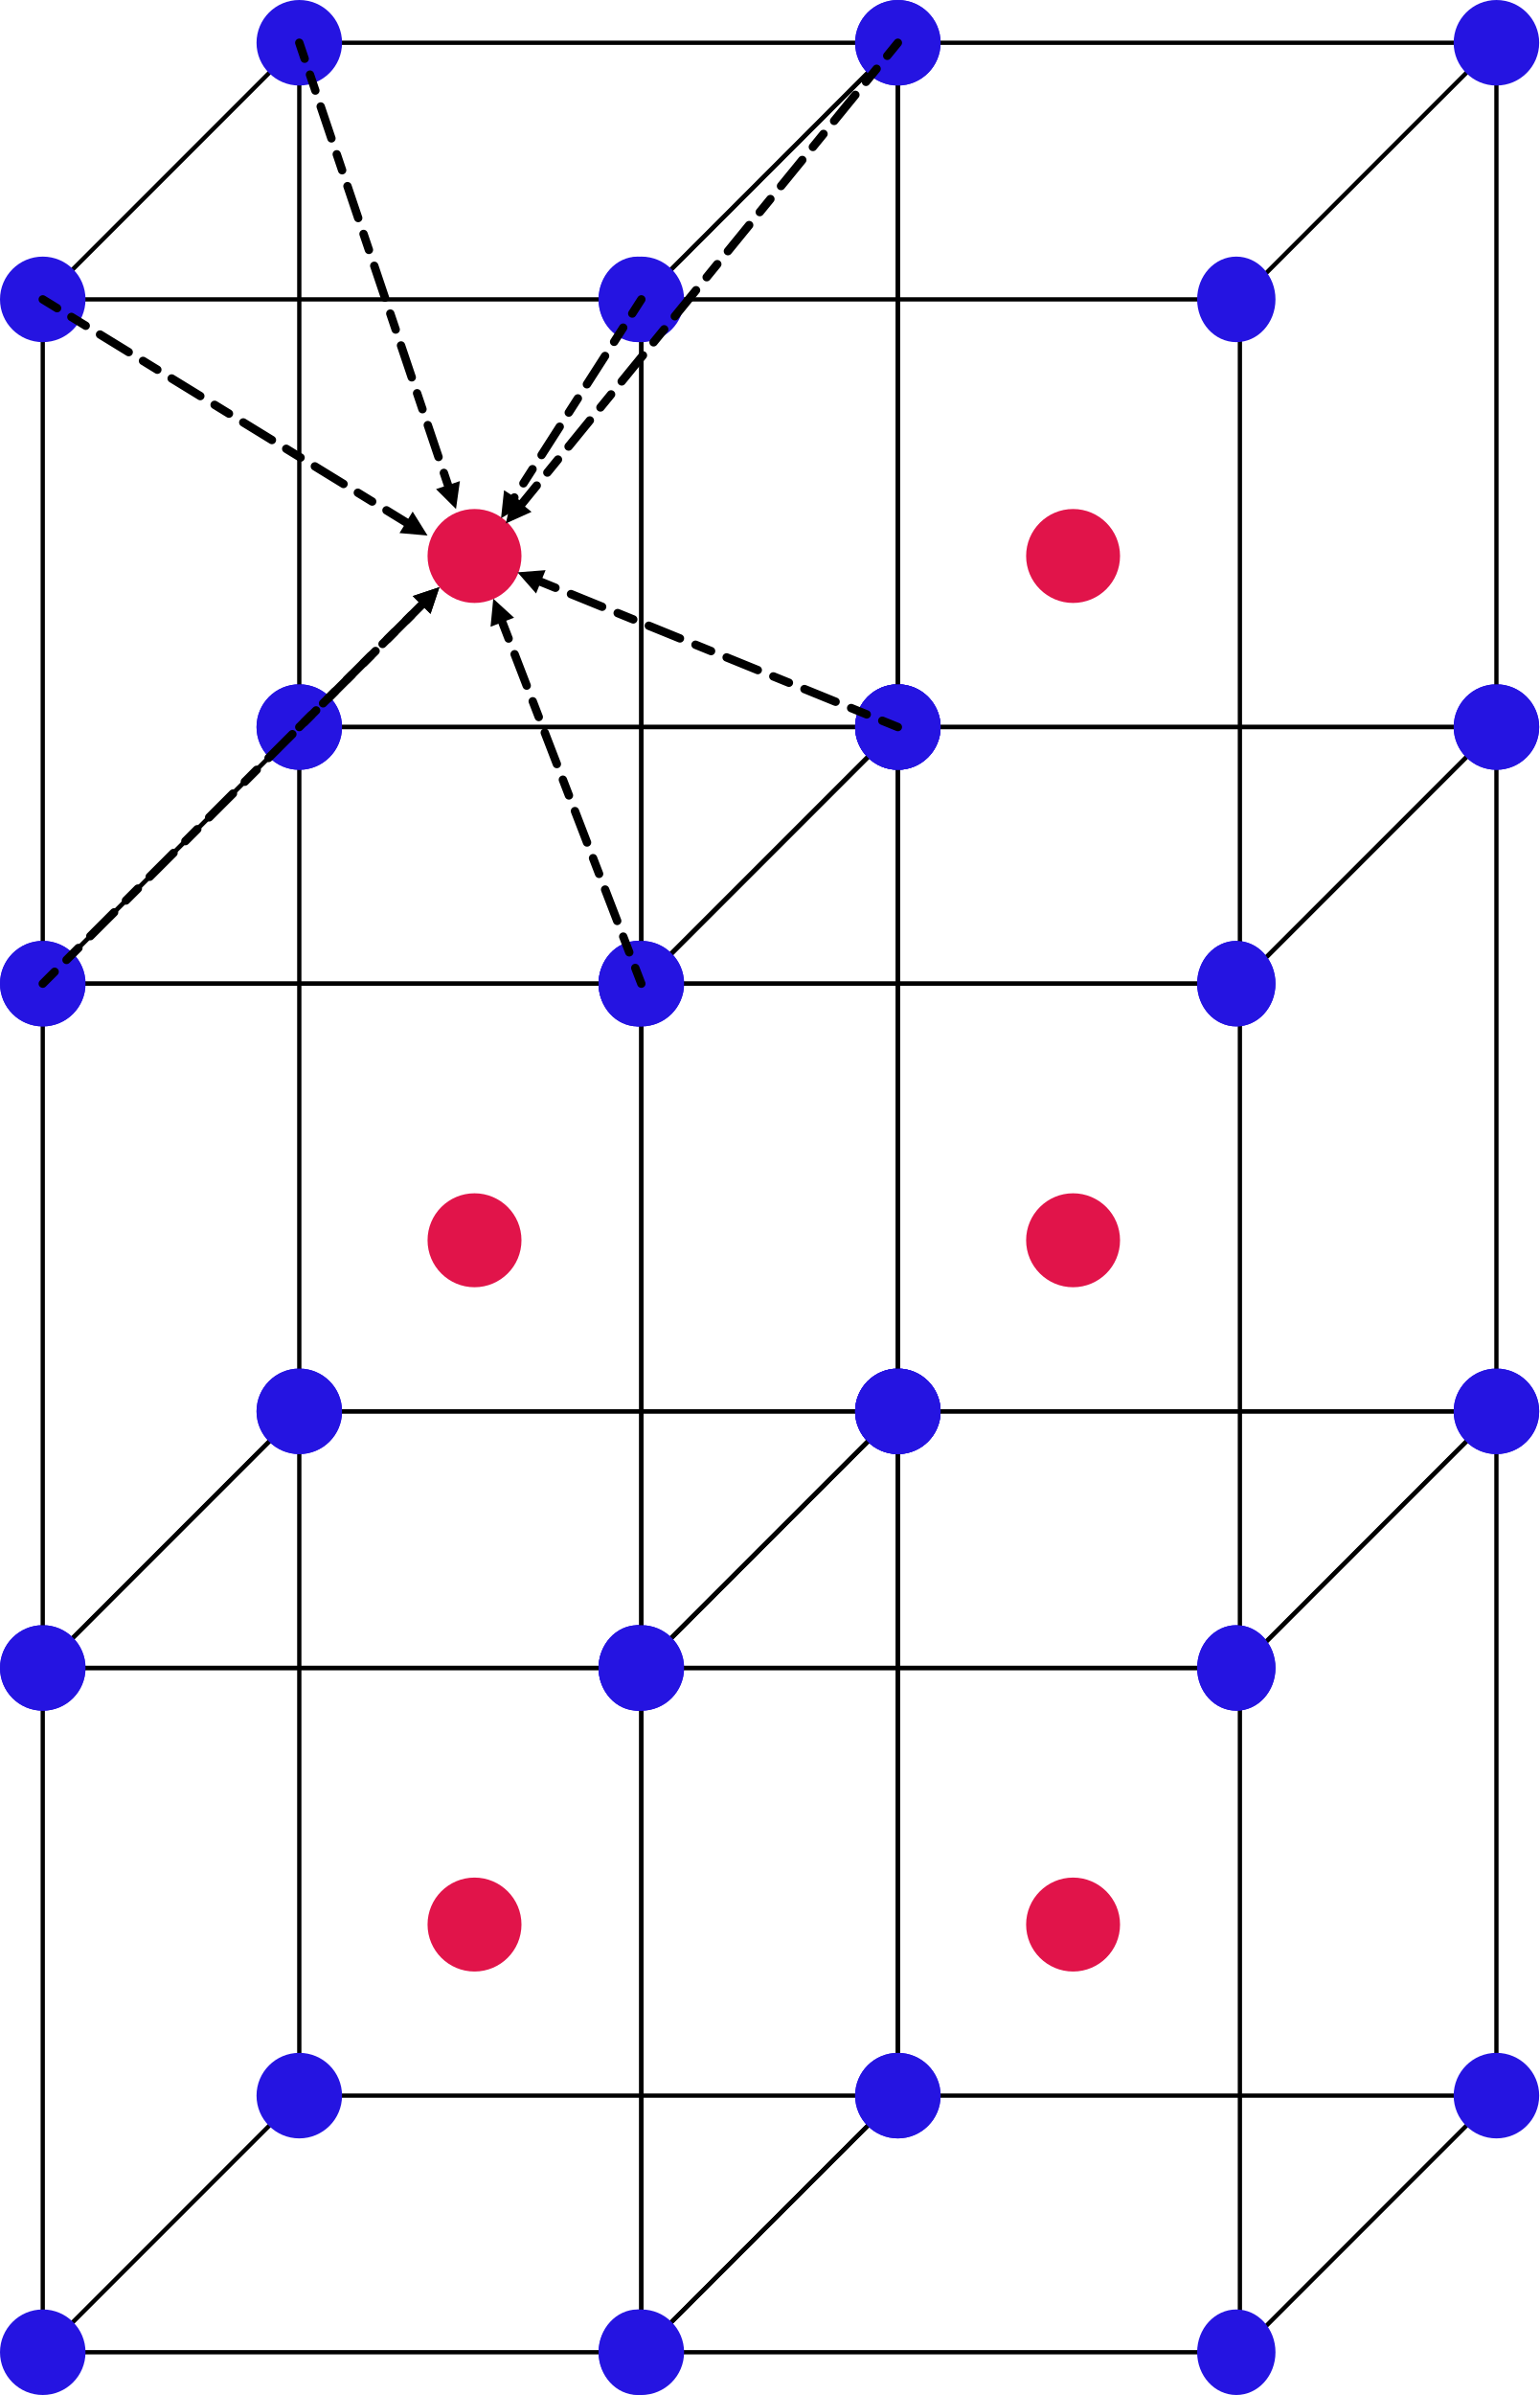
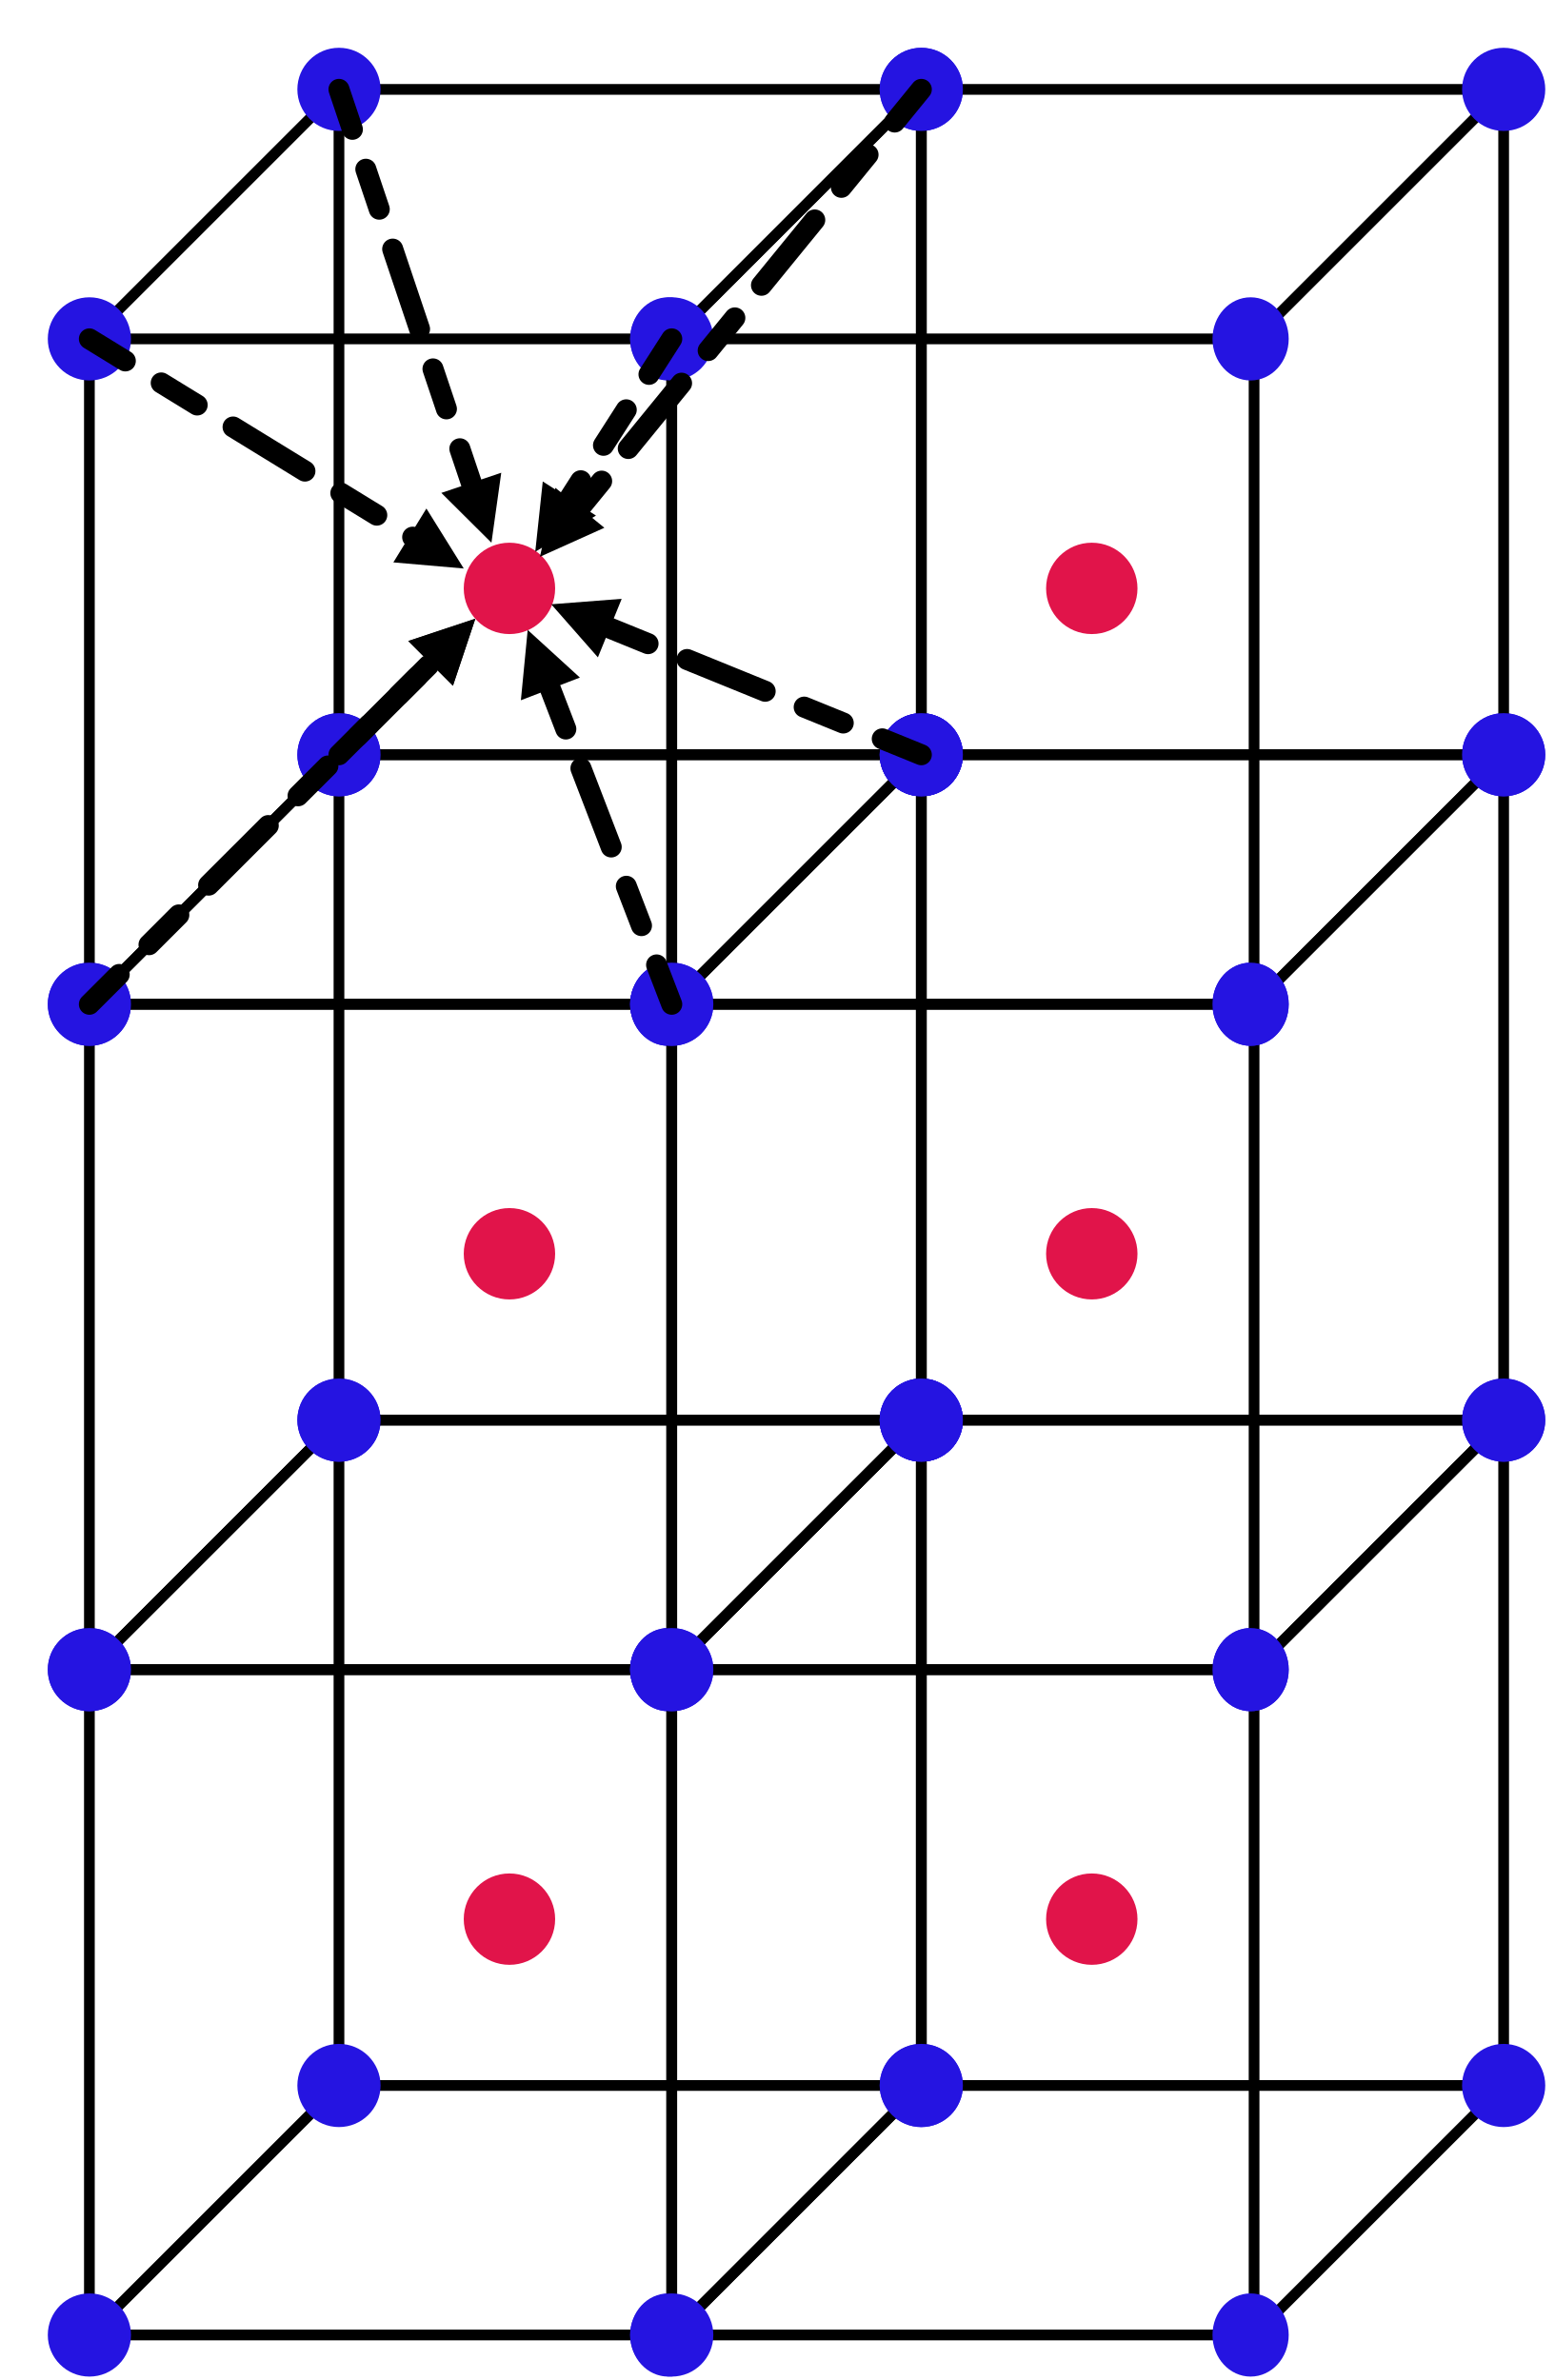
- <svg xmlns="http://www.w3.org/2000/svg" width="100%" height="100%" viewBox="0 0 360 560" version="1.1" xml:space="preserve" style="fill-rule:evenodd;clip-rule:evenodd;stroke-linecap:round;stroke-linejoin:round;stroke-miterlimit:1.5;">
+ <svg xmlns="http://www.w3.org/2000/svg" width="100%" height="100%" viewBox="0 0 145 222" version="1.1" xml:space="preserve" style="fill-rule:evenodd;clip-rule:evenodd;stroke-linecap:round;stroke-linejoin:round;stroke-miterlimit:1.5;">
  <g id="Mesh">
    <g id="Cube">
-       <rect x="10" y="390" width="140" height="160" style="fill:none;stroke:#000;stroke-width:1px;" />
-       <rect x="70" y="330" width="140" height="160" style="fill:none;stroke:#000;stroke-width:1px;" />
-       <path d="M150,550l60,-60" style="fill:none;stroke:#000;stroke-width:1px;" />
-       <path d="M150,390l60,-60" style="fill:none;stroke:#000;stroke-width:1px;" />
-       <path d="M10,550l60,-60" style="fill:none;stroke:#000;stroke-width:1px;" />
-       <path d="M10,390l60,-60" style="fill:none;stroke:#000;stroke-width:1px;" />
-       <circle cx="110.984" cy="450" r="10.984" style="fill:#e1144a;" />
-       <circle cx="10" cy="550" r="10" style="fill:#2514e1;" />
-       <ellipse cx="149.161" cy="550" rx="9.161" ry="10" style="fill:#2514e1;" />
-       <circle cx="70" cy="490" r="10" style="fill:#2514e1;" />
-       <circle cx="210" cy="490" r="10" style="fill:#2514e1;" />
-       <circle cx="10" cy="390" r="10" style="fill:#2514e1;" />
-       <ellipse cx="149.161" cy="390" rx="9.161" ry="10" style="fill:#2514e1;" />
-       <circle cx="70" cy="330" r="10" style="fill:#2514e1;" />
-       <circle cx="210" cy="330" r="10" style="fill:#2514e1;" />
+       <rect x="8.336" y="155.738" width="54.306" height="62.064" style="fill:none;stroke:#000;stroke-width:1px;" />
+       <rect x="31.61" y="132.464" width="54.306" height="62.064" style="fill:none;stroke:#000;stroke-width:1px;" />
+       <path d="M62.642,217.802l23.274,-23.274" style="fill:none;stroke:#000;stroke-width:1px;" />
+       <path d="M62.642,155.738l23.274,-23.274" style="fill:none;stroke:#000;stroke-width:1px;" />
+       <path d="M8.336,217.802l23.274,-23.274" style="fill:none;stroke:#000;stroke-width:1px;" />
+       <path d="M8.336,155.738l23.274,-23.274" style="fill:none;stroke:#000;stroke-width:1px;" />
+       <circle cx="47.508" cy="179.012" r="4.261" style="fill:#e1144a;" />
+       <circle cx="8.336" cy="217.802" r="3.879" style="fill:#2514e1;" />
+       <ellipse cx="62.317" cy="217.802" rx="3.554" ry="3.879" style="fill:#2514e1;" />
+       <circle cx="31.61" cy="194.528" r="3.879" style="fill:#2514e1;" />
+       <circle cx="85.916" cy="194.528" r="3.879" style="fill:#2514e1;" />
+       <circle cx="8.336" cy="155.738" r="3.879" style="fill:#2514e1;" />
+       <ellipse cx="62.317" cy="155.738" rx="3.554" ry="3.879" style="fill:#2514e1;" />
+       <circle cx="31.61" cy="132.464" r="3.879" style="fill:#2514e1;" />
+       <circle cx="85.916" cy="132.464" r="3.879" style="fill:#2514e1;" />
    </g>
    <g id="Cube1">
-       <rect x="10" y="230" width="140" height="160" style="fill:none;stroke:#000;stroke-width:1px;" />
-       <rect x="70" y="170" width="140" height="160" style="fill:none;stroke:#000;stroke-width:1px;" />
-       <path d="M150,390l60,-60" style="fill:none;stroke:#000;stroke-width:1px;" />
-       <path d="M150,230l60,-60" style="fill:none;stroke:#000;stroke-width:1px;" />
-       <path d="M10,390l60,-60" style="fill:none;stroke:#000;stroke-width:1px;" />
-       <path d="M10,230l60,-60" style="fill:none;stroke:#000;stroke-width:1px;" />
-       <circle cx="110.984" cy="290" r="10.984" style="fill:#e1144a;" />
-       <circle cx="10" cy="390" r="10" style="fill:#2514e1;" />
-       <ellipse cx="149.161" cy="390" rx="9.161" ry="10" style="fill:#2514e1;" />
-       <circle cx="70" cy="330" r="10" style="fill:#2514e1;" />
-       <circle cx="210" cy="330" r="10" style="fill:#2514e1;" />
-       <circle cx="10" cy="230" r="10" style="fill:#2514e1;" />
-       <ellipse cx="149.161" cy="230" rx="9.161" ry="10" style="fill:#2514e1;" />
-       <circle cx="70" cy="170" r="10" style="fill:#2514e1;" />
-       <circle cx="210" cy="170" r="10" style="fill:#2514e1;" />
+       <rect x="8.336" y="93.674" width="54.306" height="62.064" style="fill:none;stroke:#000;stroke-width:1px;" />
+       <rect x="31.61" y="70.4" width="54.306" height="62.064" style="fill:none;stroke:#000;stroke-width:1px;" />
+       <path d="M62.642,155.738l23.274,-23.274" style="fill:none;stroke:#000;stroke-width:1px;" />
+       <path d="M62.642,93.674l23.274,-23.274" style="fill:none;stroke:#000;stroke-width:1px;" />
+       <path d="M8.336,155.738l23.274,-23.274" style="fill:none;stroke:#000;stroke-width:1px;" />
+       <path d="M8.336,93.674l23.274,-23.274" style="fill:none;stroke:#000;stroke-width:1px;" />
+       <circle cx="47.508" cy="116.948" r="4.261" style="fill:#e1144a;" />
+       <circle cx="8.336" cy="155.738" r="3.879" style="fill:#2514e1;" />
+       <ellipse cx="62.317" cy="155.738" rx="3.554" ry="3.879" style="fill:#2514e1;" />
+       <circle cx="31.61" cy="132.464" r="3.879" style="fill:#2514e1;" />
+       <circle cx="85.916" cy="132.464" r="3.879" style="fill:#2514e1;" />
+       <circle cx="8.336" cy="93.674" r="3.879" style="fill:#2514e1;" />
+       <ellipse cx="62.317" cy="93.674" rx="3.554" ry="3.879" style="fill:#2514e1;" />
+       <circle cx="31.61" cy="70.4" r="3.879" style="fill:#2514e1;" />
+       <circle cx="85.916" cy="70.4" r="3.879" style="fill:#2514e1;" />
    </g>
    <g id="Cube2">
-       <rect x="10" y="70" width="140" height="160" style="fill:none;stroke:#000;stroke-width:1px;" />
-       <rect x="70" y="10" width="140" height="160" style="fill:none;stroke:#000;stroke-width:1px;" />
-       <path d="M150,230l60,-60" style="fill:none;stroke:#000;stroke-width:1px;" />
-       <path d="M150,70l60,-60" style="fill:none;stroke:#000;stroke-width:1px;" />
-       <path d="M10,230l60,-60" style="fill:none;stroke:#000;stroke-width:1px;" />
-       <path d="M10,70l60,-60" style="fill:none;stroke:#000;stroke-width:1px;" />
-       <circle cx="110.984" cy="130" r="10.984" style="fill:#e1144a;" />
-       <circle cx="10" cy="230" r="10" style="fill:#2514e1;" />
-       <ellipse cx="149.161" cy="230" rx="9.161" ry="10" style="fill:#2514e1;" />
-       <circle cx="70" cy="170" r="10" style="fill:#2514e1;" />
-       <circle cx="210" cy="170" r="10" style="fill:#2514e1;" />
-       <circle cx="10" cy="70" r="10" style="fill:#2514e1;" />
-       <ellipse cx="149.161" cy="70" rx="9.161" ry="10" style="fill:#2514e1;" />
-       <circle cx="70" cy="10" r="10" style="fill:#2514e1;" />
-       <circle cx="210" cy="10" r="10" style="fill:#2514e1;" />
+       <rect x="8.336" y="31.61" width="54.306" height="62.064" style="fill:none;stroke:#000;stroke-width:1px;" />
+       <rect x="31.61" y="8.336" width="54.306" height="62.064" style="fill:none;stroke:#000;stroke-width:1px;" />
+       <path d="M62.642,93.674l23.274,-23.274" style="fill:none;stroke:#000;stroke-width:1px;" />
+       <path d="M62.642,31.61l23.274,-23.274" style="fill:none;stroke:#000;stroke-width:1px;" />
+       <path d="M8.336,93.674l23.274,-23.274" style="fill:none;stroke:#000;stroke-width:1px;" />
+       <path d="M8.336,31.61l23.274,-23.274" style="fill:none;stroke:#000;stroke-width:1px;" />
+       <circle cx="47.508" cy="54.884" r="4.261" style="fill:#e1144a;" />
+       <circle cx="8.336" cy="93.674" r="3.879" style="fill:#2514e1;" />
+       <ellipse cx="62.317" cy="93.674" rx="3.554" ry="3.879" style="fill:#2514e1;" />
+       <circle cx="31.61" cy="70.4" r="3.879" style="fill:#2514e1;" />
+       <circle cx="85.916" cy="70.4" r="3.879" style="fill:#2514e1;" />
+       <circle cx="8.336" cy="31.61" r="3.879" style="fill:#2514e1;" />
+       <ellipse cx="62.317" cy="31.61" rx="3.554" ry="3.879" style="fill:#2514e1;" />
+       <circle cx="31.61" cy="8.336" r="3.879" style="fill:#2514e1;" />
+       <circle cx="85.916" cy="8.336" r="3.879" style="fill:#2514e1;" />
    </g>
    <g id="Cube3">
-       <rect x="150" y="390" width="140" height="160" style="fill:none;stroke:#000;stroke-width:1px;" />
-       <rect x="210" y="330" width="140" height="160" style="fill:none;stroke:#000;stroke-width:1px;" />
-       <path d="M290,550l60,-60" style="fill:none;stroke:#000;stroke-width:1px;" />
-       <path d="M290,390l60,-60" style="fill:none;stroke:#000;stroke-width:1px;" />
-       <path d="M150,550l60,-60" style="fill:none;stroke:#000;stroke-width:1px;" />
-       <path d="M150,390l60,-60" style="fill:none;stroke:#000;stroke-width:1px;" />
-       <circle cx="250.984" cy="450" r="10.984" style="fill:#e1144a;" />
-       <circle cx="150" cy="550" r="10" style="fill:#2514e1;" />
-       <ellipse cx="289.161" cy="550" rx="9.161" ry="10" style="fill:#2514e1;" />
-       <circle cx="210" cy="490" r="10" style="fill:#2514e1;" />
-       <circle cx="350" cy="490" r="10" style="fill:#2514e1;" />
-       <circle cx="150" cy="390" r="10" style="fill:#2514e1;" />
-       <ellipse cx="289.161" cy="390" rx="9.161" ry="10" style="fill:#2514e1;" />
-       <circle cx="210" cy="330" r="10" style="fill:#2514e1;" />
-       <circle cx="350" cy="330" r="10" style="fill:#2514e1;" />
+       <rect x="62.642" y="155.738" width="54.306" height="62.064" style="fill:none;stroke:#000;stroke-width:1px;" />
+       <rect x="85.916" y="132.464" width="54.306" height="62.064" style="fill:none;stroke:#000;stroke-width:1px;" />
+       <path d="M116.948,217.802l23.274,-23.274" style="fill:none;stroke:#000;stroke-width:1px;" />
+       <path d="M116.948,155.738l23.274,-23.274" style="fill:none;stroke:#000;stroke-width:1px;" />
+       <path d="M62.642,217.802l23.274,-23.274" style="fill:none;stroke:#000;stroke-width:1px;" />
+       <path d="M62.642,155.738l23.274,-23.274" style="fill:none;stroke:#000;stroke-width:1px;" />
+       <circle cx="101.814" cy="179.012" r="4.261" style="fill:#e1144a;" />
+       <circle cx="62.642" cy="217.802" r="3.879" style="fill:#2514e1;" />
+       <ellipse cx="116.623" cy="217.802" rx="3.554" ry="3.879" style="fill:#2514e1;" />
+       <circle cx="85.916" cy="194.528" r="3.879" style="fill:#2514e1;" />
+       <circle cx="140.222" cy="194.528" r="3.879" style="fill:#2514e1;" />
+       <circle cx="62.642" cy="155.738" r="3.879" style="fill:#2514e1;" />
+       <ellipse cx="116.623" cy="155.738" rx="3.554" ry="3.879" style="fill:#2514e1;" />
+       <circle cx="85.916" cy="132.464" r="3.879" style="fill:#2514e1;" />
+       <circle cx="140.222" cy="132.464" r="3.879" style="fill:#2514e1;" />
    </g>
    <g id="Cube4">
-       <rect x="150" y="230" width="140" height="160" style="fill:none;stroke:#000;stroke-width:1px;" />
-       <rect x="210" y="170" width="140" height="160" style="fill:none;stroke:#000;stroke-width:1px;" />
-       <path d="M290,390l60,-60" style="fill:none;stroke:#000;stroke-width:1px;" />
-       <path d="M290,230l60,-60" style="fill:none;stroke:#000;stroke-width:1px;" />
-       <path d="M150,390l60,-60" style="fill:none;stroke:#000;stroke-width:1px;" />
-       <path d="M150,230l60,-60" style="fill:none;stroke:#000;stroke-width:1px;" />
-       <circle cx="250.984" cy="290" r="10.984" style="fill:#e1144a;" />
-       <circle cx="150" cy="390" r="10" style="fill:#2514e1;" />
-       <ellipse cx="289.161" cy="390" rx="9.161" ry="10" style="fill:#2514e1;" />
-       <circle cx="210" cy="330" r="10" style="fill:#2514e1;" />
-       <circle cx="350" cy="330" r="10" style="fill:#2514e1;" />
-       <circle cx="150" cy="230" r="10" style="fill:#2514e1;" />
-       <ellipse cx="289.161" cy="230" rx="9.161" ry="10" style="fill:#2514e1;" />
-       <circle cx="210" cy="170" r="10" style="fill:#2514e1;" />
-       <circle cx="350" cy="170" r="10" style="fill:#2514e1;" />
+       <rect x="62.642" y="93.674" width="54.306" height="62.064" style="fill:none;stroke:#000;stroke-width:1px;" />
+       <rect x="85.916" y="70.4" width="54.306" height="62.064" style="fill:none;stroke:#000;stroke-width:1px;" />
+       <path d="M116.948,155.738l23.274,-23.274" style="fill:none;stroke:#000;stroke-width:1px;" />
+       <path d="M116.948,93.674l23.274,-23.274" style="fill:none;stroke:#000;stroke-width:1px;" />
+       <path d="M62.642,155.738l23.274,-23.274" style="fill:none;stroke:#000;stroke-width:1px;" />
+       <path d="M62.642,93.674l23.274,-23.274" style="fill:none;stroke:#000;stroke-width:1px;" />
+       <circle cx="101.814" cy="116.948" r="4.261" style="fill:#e1144a;" />
+       <circle cx="62.642" cy="155.738" r="3.879" style="fill:#2514e1;" />
+       <ellipse cx="116.623" cy="155.738" rx="3.554" ry="3.879" style="fill:#2514e1;" />
+       <circle cx="85.916" cy="132.464" r="3.879" style="fill:#2514e1;" />
+       <circle cx="140.222" cy="132.464" r="3.879" style="fill:#2514e1;" />
+       <circle cx="62.642" cy="93.674" r="3.879" style="fill:#2514e1;" />
+       <ellipse cx="116.623" cy="93.674" rx="3.554" ry="3.879" style="fill:#2514e1;" />
+       <circle cx="85.916" cy="70.4" r="3.879" style="fill:#2514e1;" />
+       <circle cx="140.222" cy="70.4" r="3.879" style="fill:#2514e1;" />
    </g>
    <g id="Cube5">
-       <rect x="150" y="70" width="140" height="160" style="fill:none;stroke:#000;stroke-width:1px;" />
-       <rect x="210" y="10" width="140" height="160" style="fill:none;stroke:#000;stroke-width:1px;" />
-       <path d="M290,230l60,-60" style="fill:none;stroke:#000;stroke-width:1px;" />
-       <path d="M290,70l60,-60" style="fill:none;stroke:#000;stroke-width:1px;" />
-       <path d="M150,230l60,-60" style="fill:none;stroke:#000;stroke-width:1px;" />
-       <path d="M150,70l60,-60" style="fill:none;stroke:#000;stroke-width:1px;" />
-       <circle cx="250.984" cy="130" r="10.984" style="fill:#e1144a;" />
-       <circle cx="150" cy="230" r="10" style="fill:#2514e1;" />
-       <ellipse cx="289.161" cy="230" rx="9.161" ry="10" style="fill:#2514e1;" />
-       <circle cx="210" cy="170" r="10" style="fill:#2514e1;" />
-       <circle cx="350" cy="170" r="10" style="fill:#2514e1;" />
-       <circle cx="150" cy="70" r="10" style="fill:#2514e1;" />
-       <ellipse cx="289.161" cy="70" rx="9.161" ry="10" style="fill:#2514e1;" />
-       <circle cx="210" cy="10" r="10" style="fill:#2514e1;" />
-       <circle cx="350" cy="10" r="10" style="fill:#2514e1;" />
+       <rect x="62.642" y="31.61" width="54.306" height="62.064" style="fill:none;stroke:#000;stroke-width:1px;" />
+       <rect x="85.916" y="8.336" width="54.306" height="62.064" style="fill:none;stroke:#000;stroke-width:1px;" />
+       <path d="M116.948,93.674l23.274,-23.274" style="fill:none;stroke:#000;stroke-width:1px;" />
+       <path d="M116.948,31.61l23.274,-23.274" style="fill:none;stroke:#000;stroke-width:1px;" />
+       <path d="M62.642,93.674l23.274,-23.274" style="fill:none;stroke:#000;stroke-width:1px;" />
+       <path d="M62.642,31.61l23.274,-23.274" style="fill:none;stroke:#000;stroke-width:1px;" />
+       <circle cx="101.814" cy="54.884" r="4.261" style="fill:#e1144a;" />
+       <circle cx="62.642" cy="93.674" r="3.879" style="fill:#2514e1;" />
+       <ellipse cx="116.623" cy="93.674" rx="3.554" ry="3.879" style="fill:#2514e1;" />
+       <circle cx="85.916" cy="70.4" r="3.879" style="fill:#2514e1;" />
+       <circle cx="140.222" cy="70.4" r="3.879" style="fill:#2514e1;" />
+       <circle cx="62.642" cy="31.61" r="3.879" style="fill:#2514e1;" />
+       <ellipse cx="116.623" cy="31.61" rx="3.554" ry="3.879" style="fill:#2514e1;" />
+       <circle cx="85.916" cy="8.336" r="3.879" style="fill:#2514e1;" />
+       <circle cx="140.222" cy="8.336" r="3.879" style="fill:#2514e1;" />
    </g>
  </g>
  <g id="Summation-Lines">
-     <path d="M107.57,112.489l-0.915,6.527l-4.672,-4.648l5.587,-1.879Z" />
-     <path d="M70,10c-0,0 28.259,84.044 35.152,104.546" style="fill:none;stroke:#000;stroke-width:1.96px;stroke-dasharray:3.93,3.93,3.93,3.93,3.93,0;" />
-     <path d="M96.517,119.621l3.483,5.594l-6.566,-0.57l3.083,-5.024Z" />
-     <path d="M10,70c0,0 68.504,42.027 85.98,52.749" style="fill:none;stroke:#000;stroke-width:1.96px;stroke-dasharray:3.93,3.93,3.93,3.93,3.93,0;" />
-     <path d="M122.853,117.809l-5.663,3.372l0.7,-6.553l4.963,3.181Z" />
-     <path d="M150,70c0,0 -22.558,35.189 -30.265,47.211" style="fill:none;stroke:#000;stroke-width:1.96px;stroke-dasharray:3.93,3.93,3.93,3.93,3.93,0;" />
-     <path d="M96.527,139.368l6.255,-2.077l-2.091,6.25l-4.164,-4.173Z" />
-     <path d="M70,170c-0,0 21.099,-21.053 29.443,-29.378" style="fill:none;stroke:#000;stroke-width:1.96px;stroke-dasharray:3.93,3.93,3.93,3.93,3.93,0;" />
-     <path d="M96.529,139.373l6.253,-2.082l-2.087,6.251l-4.166,-4.169Z" />
-     <path d="M10,230c0,-0 72.853,-72.796 89.446,-89.376" style="fill:none;stroke:#000;stroke-width:1.96px;stroke-dasharray:3.93,3.93,3.93,3.93,3.93,0;" />
-     <path d="M114.736,146.546l0.635,-6.56l4.867,4.443l-5.502,2.117Z" />
-     <path d="M150,230c0,-0 -25.984,-67.543 -32.936,-85.613" style="fill:none;stroke:#000;stroke-width:1.96px;stroke-dasharray:3.93,3.93,3.93,3.93,3.93,0;" />
-     <path d="M125.385,138.772l-4.35,-4.951l6.571,-0.509l-2.221,5.46Z" />
-     <path d="M210,170c0,0 -66.71,-27.128 -84.597,-34.402" style="fill:none;stroke:#000;stroke-width:1.96px;stroke-dasharray:3.93,3.93,3.93,3.93,3.93,0;" />
-     <path d="M124.32,119.689l-6.01,2.705l1.443,-6.431l4.567,3.726Z" />
-     <path d="M210,10c0,0 -72.943,89.415 -88.709,108.74" style="fill:none;stroke:#000;stroke-width:1.96px;stroke-dasharray:3.93,3.93,3.93,3.93,3.93,0;" />
+     <path d="M46.744,44.097l-0.915,6.526l-4.673,-4.648l5.588,-1.878Z" />
+     <path d="M31.61,8.336c0,0 9.06,26.945 12.716,37.818" style="fill:none;stroke:#000;stroke-width:1.96px;stroke-dasharray:3.93,3.93,3.93,3.93,3.93,0;" />
+     <path d="M39.764,47.433l3.483,5.595l-6.565,-0.57l3.082,-5.025Z" />
+     <path d="M8.336,31.61c0,0 21.713,13.321 30.892,18.952" style="fill:none;stroke:#000;stroke-width:1.96px;stroke-dasharray:3.93,3.93,3.93,3.93,3.93,0;" />
+     <path d="M55.578,48.091l-5.663,3.372l0.7,-6.553l4.963,3.181Z" />
+     <path d="M62.642,31.61c0,0 -6.468,10.09 -10.182,15.883" style="fill:none;stroke:#000;stroke-width:1.96px;stroke-dasharray:3.93,3.93,3.93,3.93,3.93,0;" />
+     <path d="M38.072,59.789l6.254,-2.077l-2.091,6.25l-4.163,-4.173Z" />
+     <path d="M31.61,70.4c0,0 5.61,-5.598 9.378,-9.357" style="fill:none;stroke:#000;stroke-width:1.96px;stroke-dasharray:3.93,3.93,3.93,3.93,3.93,0;" />
+     <path d="M38.073,59.794l6.253,-2.082l-2.086,6.252l-4.167,-4.17Z" />
+     <path d="M8.336,93.674c0,0 23.734,-23.715 32.654,-32.628" style="fill:none;stroke:#000;stroke-width:1.96px;stroke-dasharray:3.93,3.93,3.93,3.93,3.93,0;" />
+     <path d="M48.575,65.317l0.634,-6.559l4.868,4.443l-5.502,2.116Z" />
+     <path d="M62.642,93.674c0,0 -8.129,-21.13 -11.739,-30.515" style="fill:none;stroke:#000;stroke-width:1.96px;stroke-dasharray:3.93,3.93,3.93,3.93,3.93,0;" />
+     <path d="M55.757,61.317l-4.35,-4.951l6.57,-0.509l-2.22,5.46Z" />
+     <path d="M85.916,70.4c0,0 -20.856,-8.481 -30.141,-12.257" style="fill:none;stroke:#000;stroke-width:1.96px;stroke-dasharray:3.93,3.93,3.93,3.93,3.93,0;" />
+     <path d="M56.36,49.229l-6.01,2.705l1.442,-6.431l4.568,3.726Z" />
+     <path d="M85.916,8.336c0,0 -24.029,29.455 -32.585,39.944" style="fill:none;stroke:#000;stroke-width:1.96px;stroke-dasharray:3.93,3.93,3.93,3.93,3.93,0;" />
  </g>
</svg>
